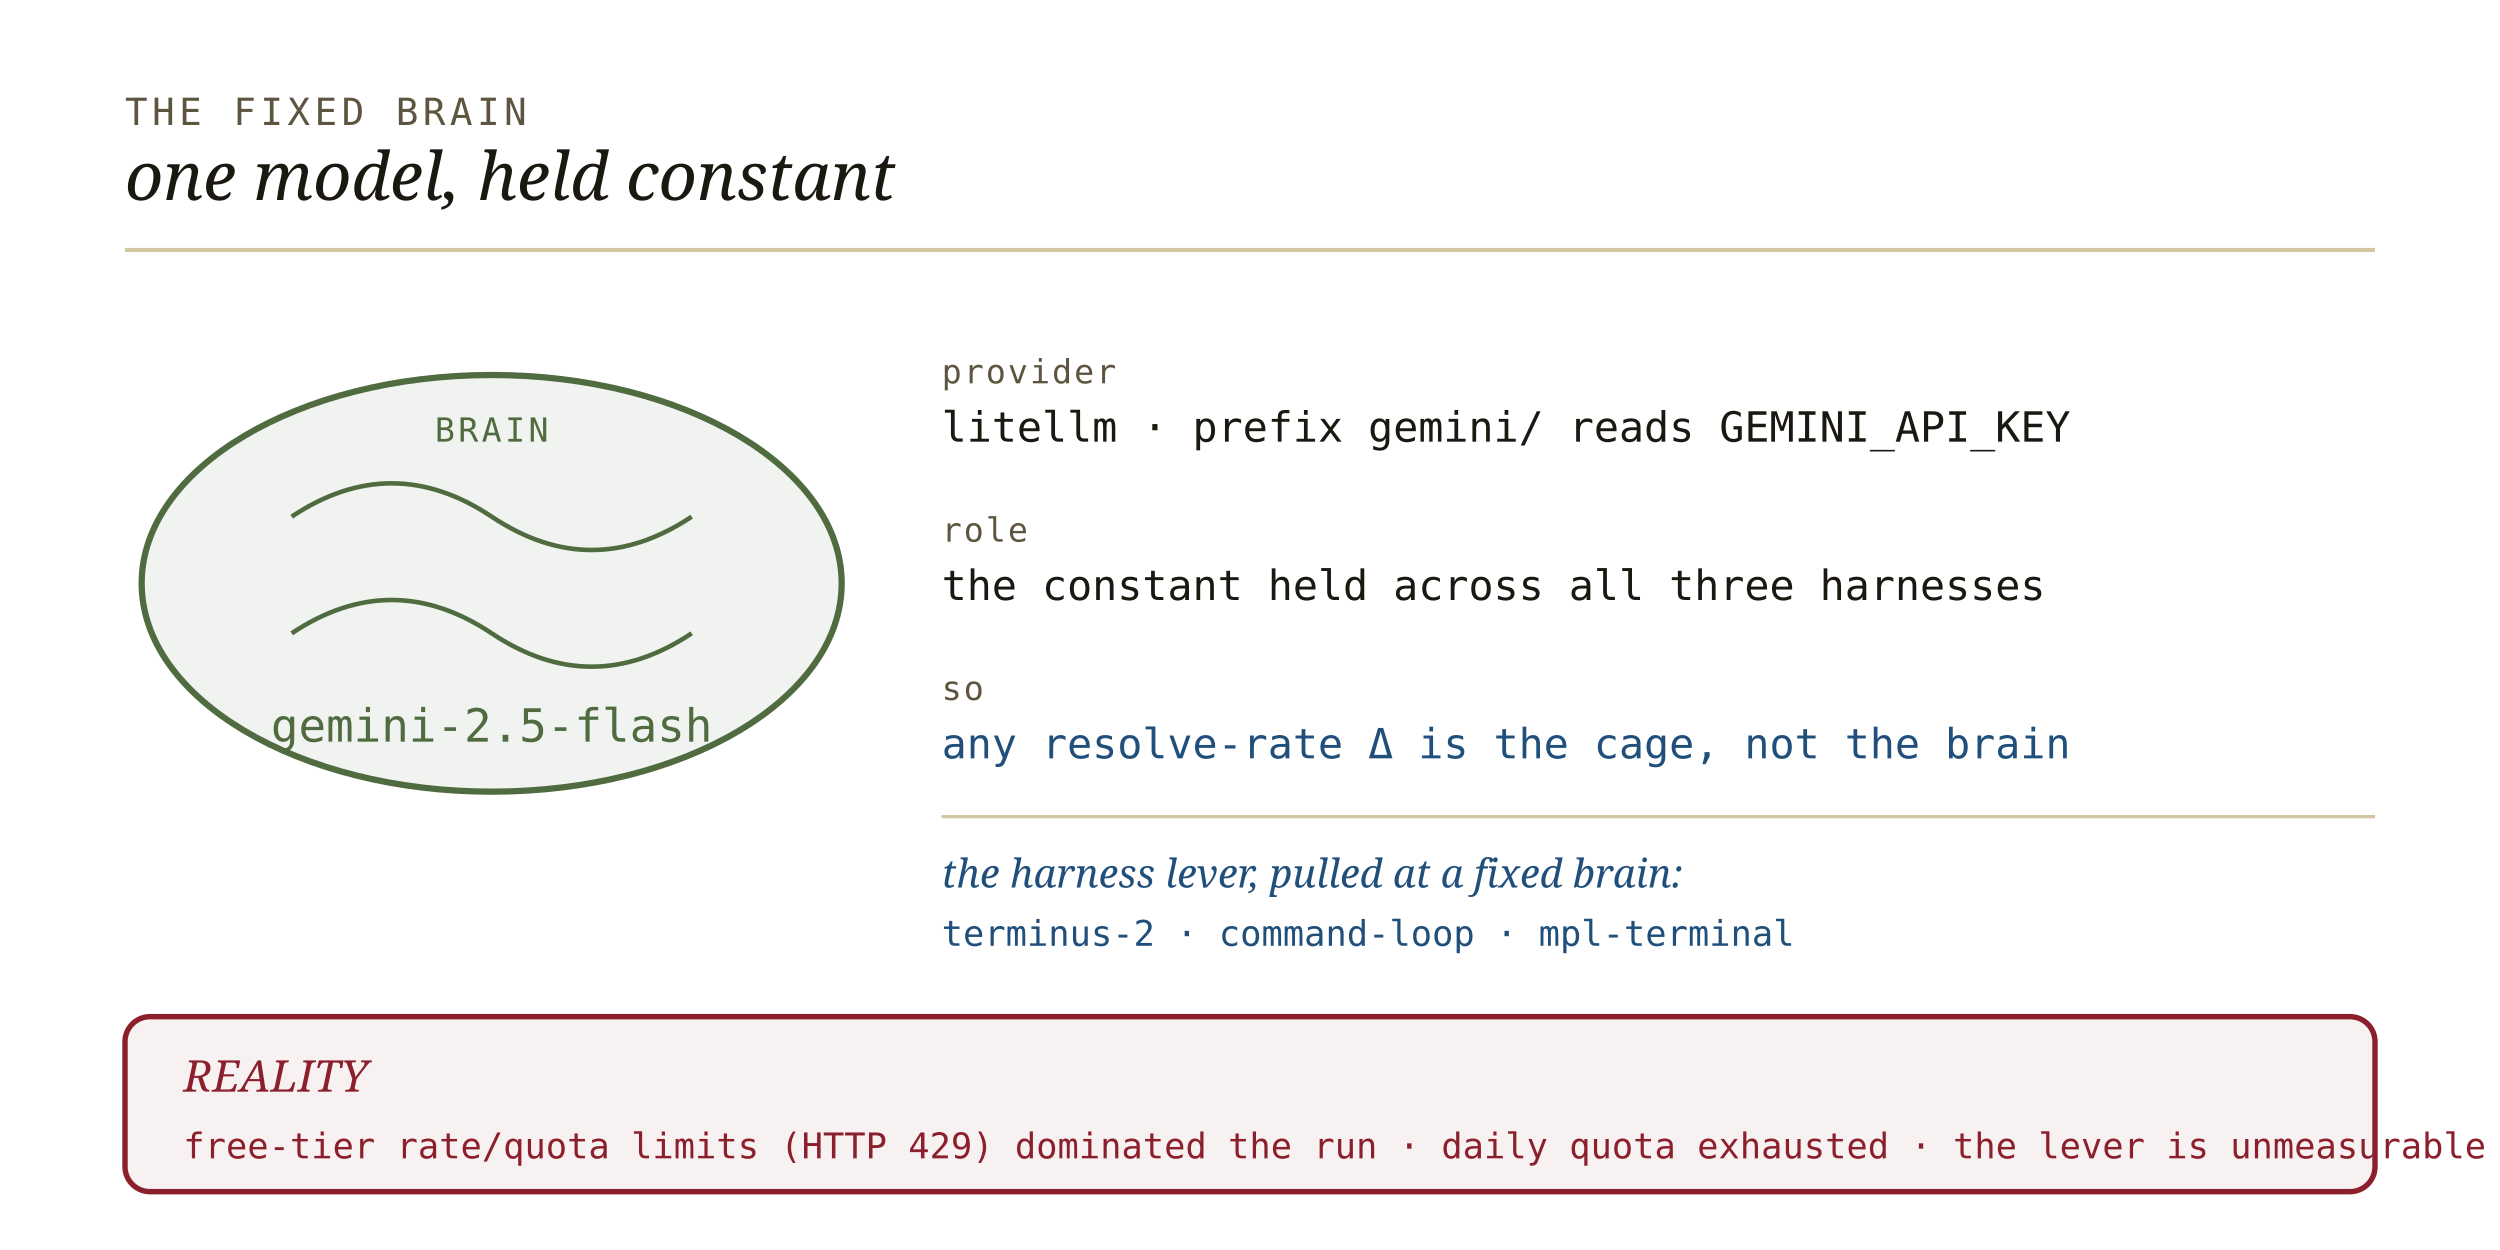
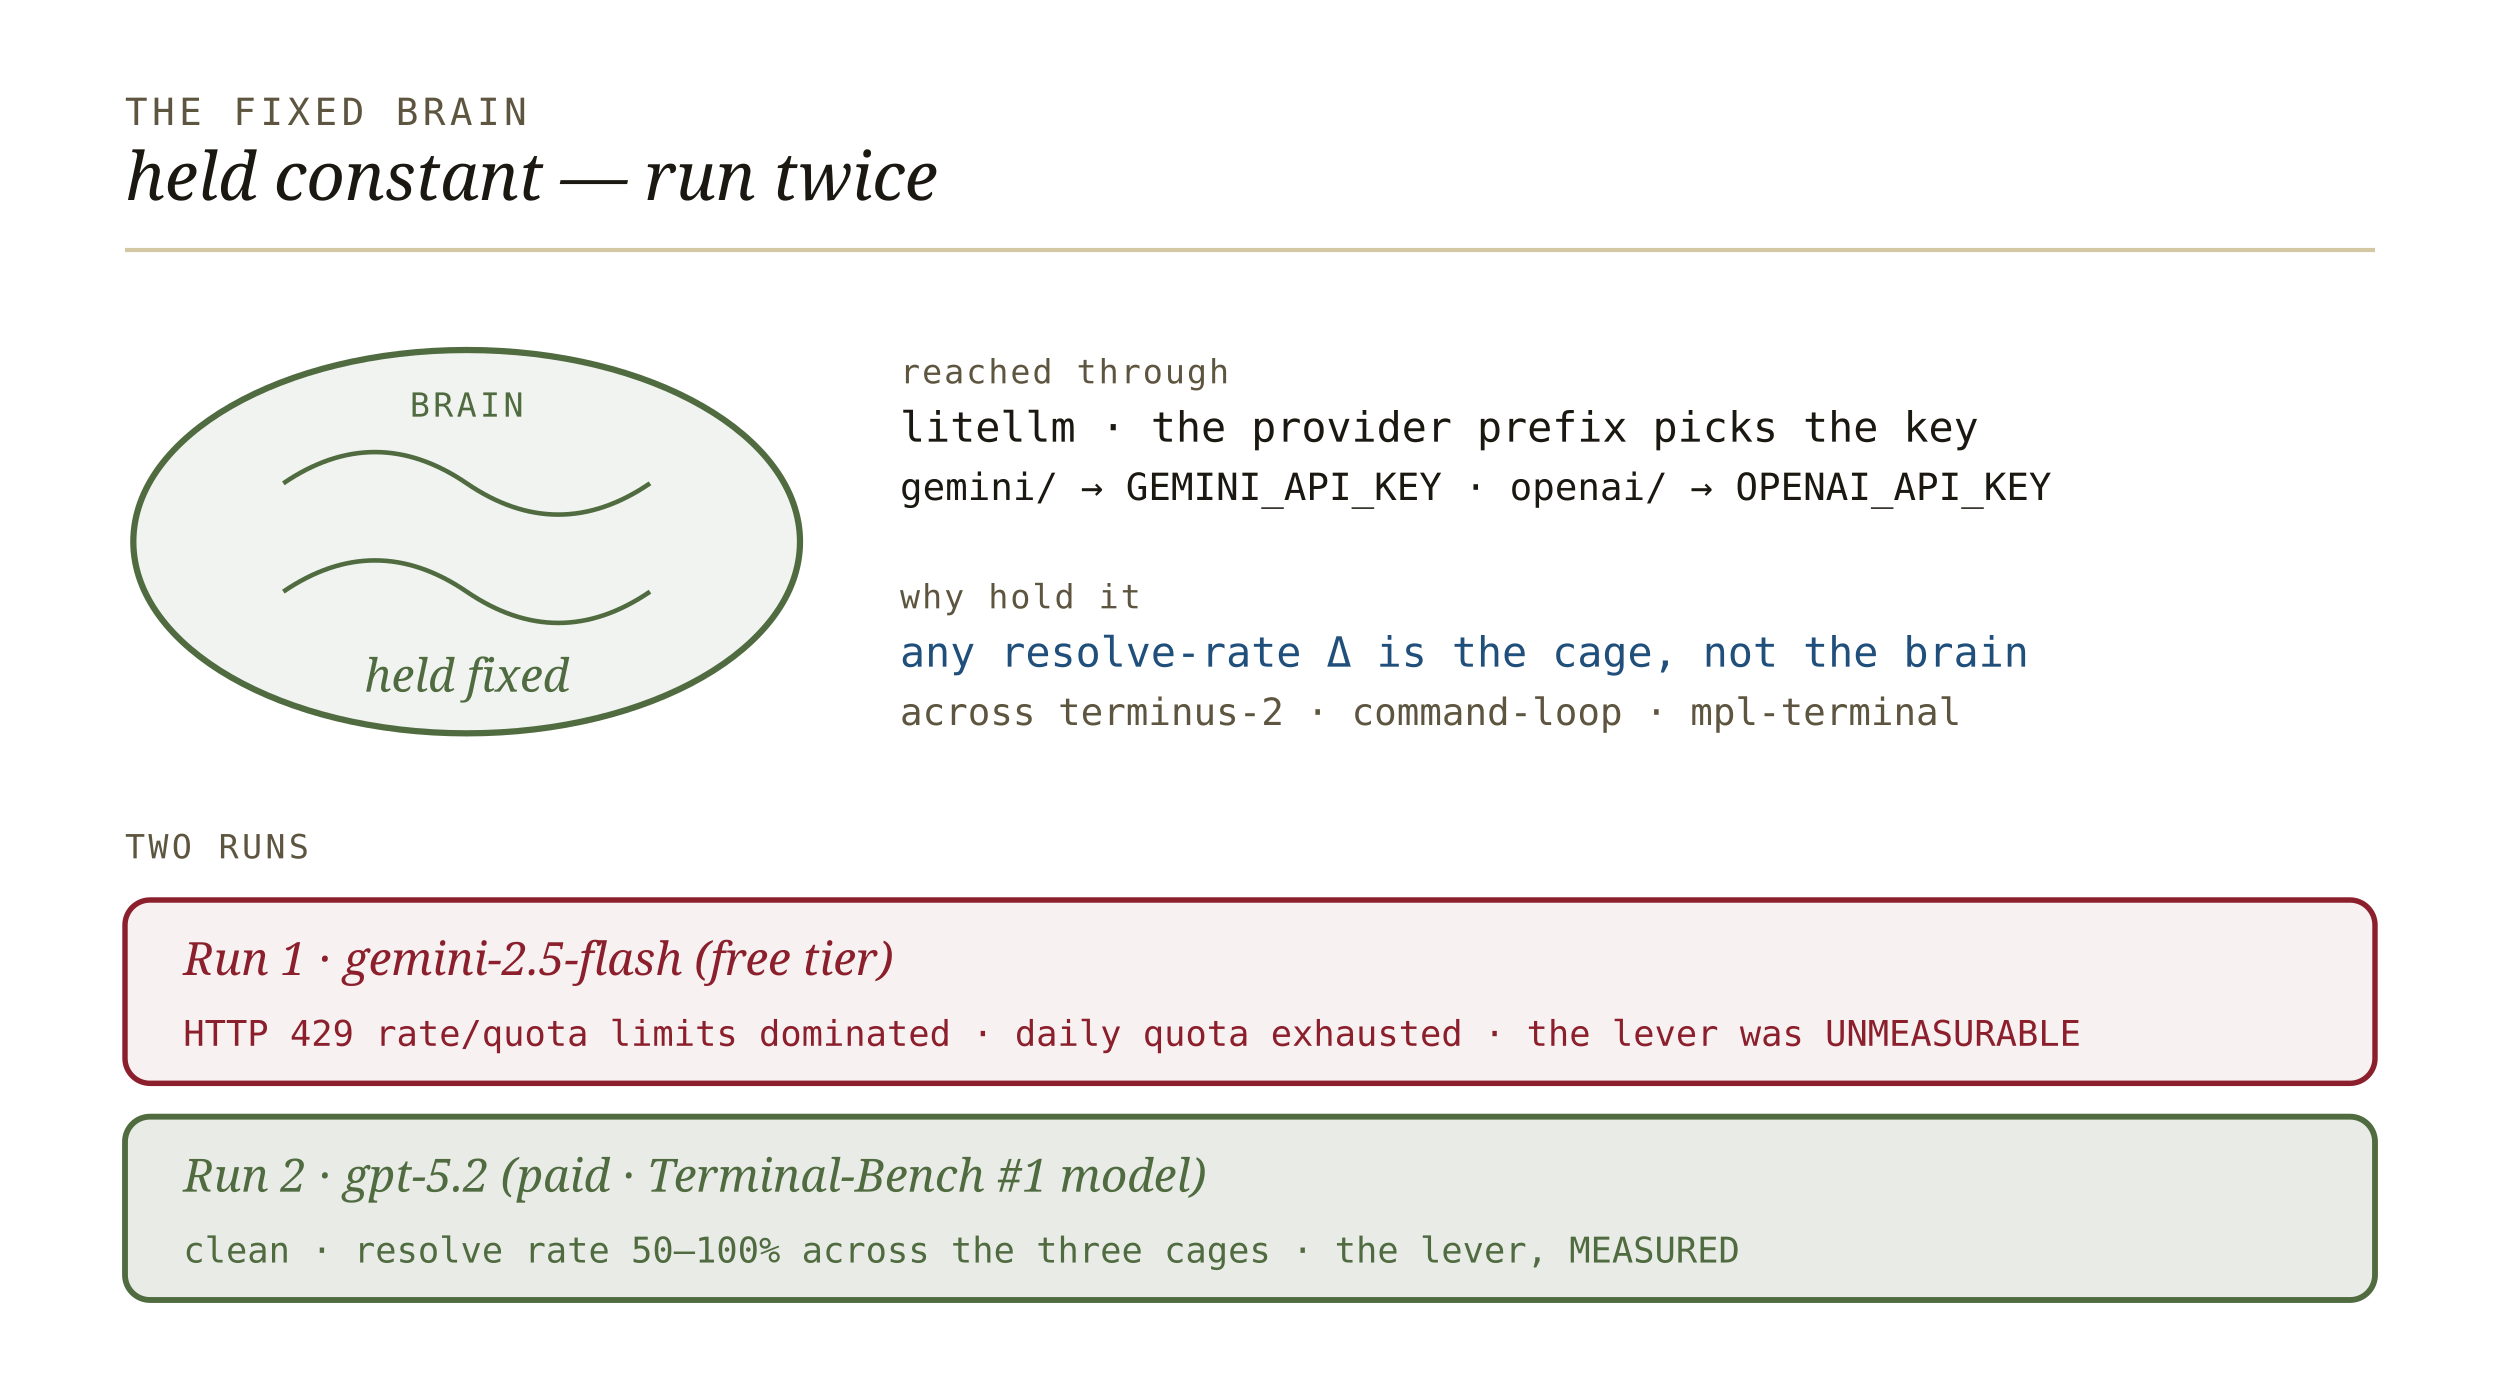
- <svg xmlns="http://www.w3.org/2000/svg" viewBox="0 0 600 300" role="img" aria-label="A model card for the fixed brain: a sage brain disc labelled gemini-2.5-flash, called through litellm with the provider prefix gemini-slash which reads GEMINI_API_KEY. Spec rows note that the role is the constant held across all three harnesses, so any resolve-rate delta is attributable to the cage, not the brain. A separate oxblood reality callout records that free-tier rate and quota limits (HTTP 429) dominated the run and the daily quota was exhausted.">
+ <svg xmlns="http://www.w3.org/2000/svg" viewBox="0 0 600 330" role="img" aria-label="A model card for the fixed brain, run twice. A sage brain disc labelled 'held fixed' is reached through litellm, whose provider prefix selects the key (gemini-slash reads GEMINI_API_KEY, openai-slash reads OPENAI_API_KEY). The brain is held constant so any resolve-rate delta is attributable to the cage, not the brain. Run 1, gemini-2.5-flash on the free tier (oxblood): rate and quota limited with HTTP 429, daily quota exhausted, so the lever was unmeasurable. Run 2, gpt-5.2 on a paid tier and the Terminal-Bench number-one model (sage): a clean run with resolve rate spanning 50 to 100 percent across the three cages — the lever, measured.">
  <style>
    .ink            { color: #1a1810; }
    .muted          { color: #5d553f; }
    .rule-soft      { color: #d4c8a4; }
    .oxblood        { color: #8b1f2c; }
    .blueprint      { color: #1f4f7a; }
    .sage           { color: #4f6b3f; }
    .sage-tint      { color: rgba(79, 107, 63, 0.08); }
+     .sage-tint2     { color: rgba(79, 107, 63, 0.13); }
    .blueprint-tint { color: rgba(31, 79, 122, 0.07); }
    .oxblood-tint   { color: rgba(139, 31, 44, 0.06); }
    @media (prefers-color-scheme: dark) {
      .ink            { color: #ede2c4; }
      .muted          { color: #a89c7d; }
      .rule-soft      { color: #3a3327; }
      .oxblood        { color: #e09098; }
      .blueprint      { color: #88c0e8; }
      .sage           { color: #b1c98c; }
      .sage-tint      { color: rgba(177, 201, 140, 0.10); }
+       .sage-tint2     { color: rgba(177, 201, 140, 0.17); }
      .blueprint-tint { color: rgba(136, 192, 232, 0.10); }
      .oxblood-tint   { color: rgba(224, 144, 152, 0.10); }
    }
  </style>
  <g class="muted" stroke="none" fill="currentColor">
    <text x="30" y="30" font-family="JetBrains Mono, monospace" font-size="9" letter-spacing="0.12em">THE FIXED BRAIN</text>
  </g>
  <g class="ink" stroke="none" fill="currentColor">
-     <text x="30" y="48" font-family="Fraunces, serif" font-size="16" font-style="italic">one model, held constant</text>
+     <text x="30" y="48" font-family="Fraunces, serif" font-size="16" font-style="italic">held constant — run twice</text>
  </g>
  <g class="rule-soft" stroke="currentColor" fill="none">
    <line x1="30" y1="60" x2="570" y2="60" stroke-width="1" />
  </g>
  <g class="sage-tint" stroke="none" fill="currentColor">
-     <ellipse cx="118" cy="140" rx="84" ry="50" />
+     <ellipse cx="112" cy="130" rx="80" ry="46" />
  </g>
  <g class="sage" stroke="currentColor" fill="currentColor">
-     <ellipse cx="118" cy="140" rx="84" ry="50" stroke-width="1.5" fill="none" />
-     <path d="M 70 124 q 24 -16 48 0 q 24 16 48 0" stroke-width="1.1" fill="none" />
-     <path d="M 70 152 q 24 -16 48 0 q 24 16 48 0" stroke-width="1.1" fill="none" />
-     <text x="118" y="106" font-family="JetBrains Mono, monospace" font-size="8" letter-spacing="0.1em" text-anchor="middle" stroke="none">BRAIN</text>
-     <text x="118" y="178" font-family="JetBrains Mono, monospace" font-size="11" text-anchor="middle" stroke="none">gemini-2.5-flash</text>
+     <ellipse cx="112" cy="130" rx="80" ry="46" stroke-width="1.5" fill="none" />
+     <path d="M 68 116 q 22 -15 44 0 q 22 15 44 0" stroke-width="1.1" fill="none" />
+     <path d="M 68 142 q 22 -15 44 0 q 22 15 44 0" stroke-width="1.1" fill="none" />
+     <text x="112" y="100" font-family="JetBrains Mono, monospace" font-size="8" letter-spacing="0.1em" text-anchor="middle" stroke="none">BRAIN</text>
+     <text x="112" y="166" font-family="Fraunces, serif" font-size="11" font-style="italic" text-anchor="middle" stroke="none">held fixed</text>
  </g>
  <g class="muted" stroke="none" fill="currentColor">
-     <text x="226" y="92" font-family="JetBrains Mono, monospace" font-size="8" letter-spacing="0.06em">provider</text>
+     <text x="216" y="92" font-family="JetBrains Mono, monospace" font-size="8" letter-spacing="0.06em">reached through</text>
  </g>
  <g class="ink" stroke="none" fill="currentColor">
-     <text x="226" y="106" font-family="JetBrains Mono, monospace" font-size="10">litellm · prefix gemini/ reads GEMINI_API_KEY</text>
+     <text x="216" y="106" font-family="JetBrains Mono, monospace" font-size="10">litellm · the provider prefix picks the key</text>
+     <text x="216" y="120" font-family="JetBrains Mono, monospace" font-size="9">gemini/ → GEMINI_API_KEY · openai/ → OPENAI_API_KEY</text>
  </g>
  <g class="muted" stroke="none" fill="currentColor">
-     <text x="226" y="130" font-family="JetBrains Mono, monospace" font-size="8" letter-spacing="0.06em">role</text>
+     <text x="216" y="146" font-family="JetBrains Mono, monospace" font-size="8" letter-spacing="0.06em">why hold it</text>
  </g>
-   <g class="ink" stroke="none" fill="currentColor">
-     <text x="226" y="144" font-family="JetBrains Mono, monospace" font-size="10">the constant held across all three harnesses</text>
+   <g class="blueprint" stroke="none" fill="currentColor">
+     <text x="216" y="160" font-family="JetBrains Mono, monospace" font-size="10">any resolve-rate Δ is the cage, not the brain</text>
  </g>
  <g class="muted" stroke="none" fill="currentColor">
-     <text x="226" y="168" font-family="JetBrains Mono, monospace" font-size="8" letter-spacing="0.06em">so</text>
+     <text x="216" y="174" font-family="JetBrains Mono, monospace" font-size="9">across terminus-2 · command-loop · mpl-terminal</text>
  </g>
-   <g class="blueprint" stroke="none" fill="currentColor">
-     <text x="226" y="182" font-family="JetBrains Mono, monospace" font-size="10">any resolve-rate Δ is the cage, not the brain</text>
-   </g>
-   <g class="rule-soft" stroke="currentColor" fill="none">
-     <line x1="226" y1="196" x2="570" y2="196" stroke-width="0.8" />
-   </g>
-   <g class="blueprint" stroke="currentColor" fill="currentColor">
-     <text x="226" y="213" font-family="Fraunces, serif" font-size="9.5" font-style="italic" stroke="none">the harness lever, pulled at a fixed brain:</text>
-     <text x="226" y="227" font-family="JetBrains Mono, monospace" font-size="8.5" stroke="none">terminus-2 · command-loop · mpl-terminal</text>
+   <g class="muted" stroke="none" fill="currentColor">
+     <text x="30" y="206" font-family="JetBrains Mono, monospace" font-size="8" letter-spacing="0.1em">TWO RUNS</text>
  </g>
  <g class="oxblood-tint" stroke="none" fill="currentColor">
-     <rect x="30" y="244" width="540" height="42" rx="6" />
+     <rect x="30" y="216" width="540" height="44" rx="6" />
  </g>
  <g class="oxblood" stroke="currentColor" fill="currentColor">
-     <rect x="30" y="244" width="540" height="42" rx="6" stroke-width="1.3" fill="none" />
-     <text x="44" y="262" font-family="Fraunces, serif" font-size="10.5" font-style="italic" stroke="none">REALITY</text>
-     <text x="44" y="278" font-family="JetBrains Mono, monospace" font-size="8.5" stroke="none">free-tier rate/quota limits (HTTP 429) dominated the run · daily quota exhausted · the lever is unmeasurable here</text>
+     <rect x="30" y="216" width="540" height="44" rx="6" stroke-width="1.3" fill="none" />
+     <text x="44" y="234" font-family="Fraunces, serif" font-size="11" font-style="italic" stroke="none">Run 1 · gemini-2.5-flash (free tier)</text>
+     <text x="44" y="251" font-family="JetBrains Mono, monospace" font-size="8.5" stroke="none">HTTP 429 rate/quota limits dominated · daily quota exhausted · the lever was UNMEASURABLE</text>
+   </g>
+   <g class="sage-tint2" stroke="none" fill="currentColor">
+     <rect x="30" y="268" width="540" height="44" rx="6" />
+   </g>
+   <g class="sage" stroke="currentColor" fill="currentColor">
+     <rect x="30" y="268" width="540" height="44" rx="6" stroke-width="1.4" fill="none" />
+     <text x="44" y="286" font-family="Fraunces, serif" font-size="11" font-style="italic" stroke="none">Run 2 · gpt-5.2 (paid · Terminal-Bench #1 model)</text>
+     <text x="44" y="303" font-family="JetBrains Mono, monospace" font-size="8.5" stroke="none">clean · resolve rate 50–100% across the three cages · the lever, MEASURED</text>
  </g>
</svg>
